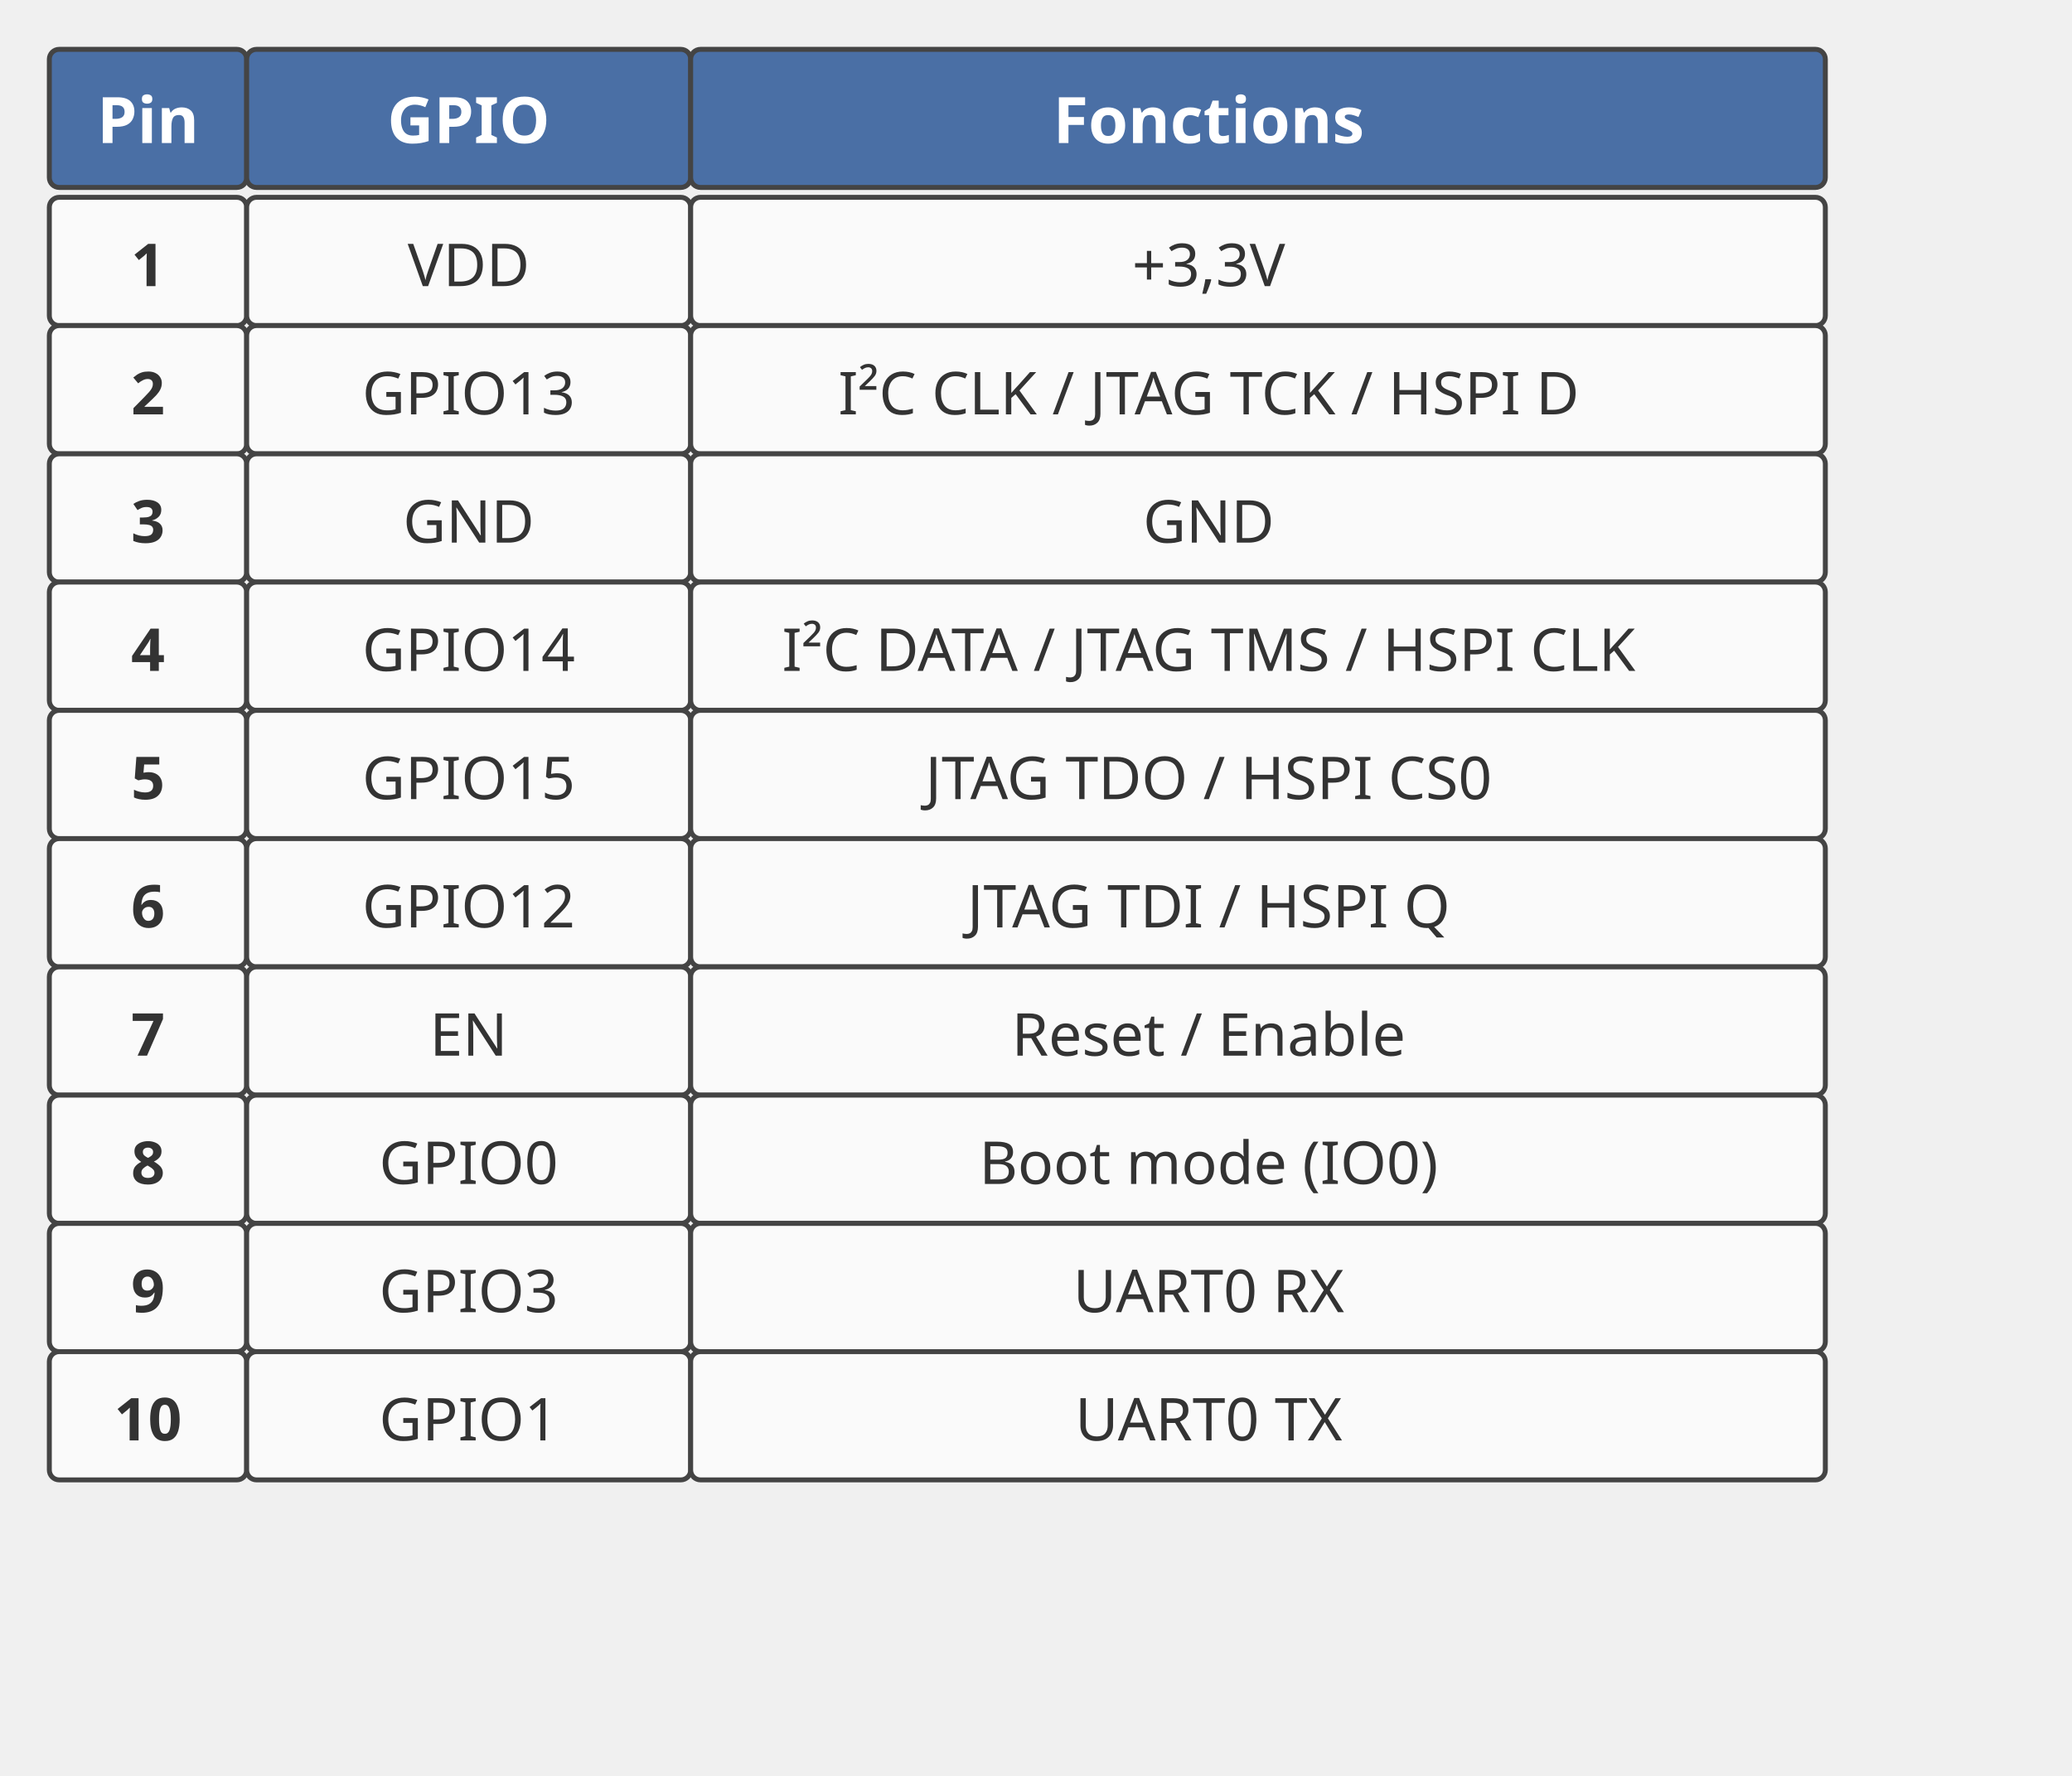
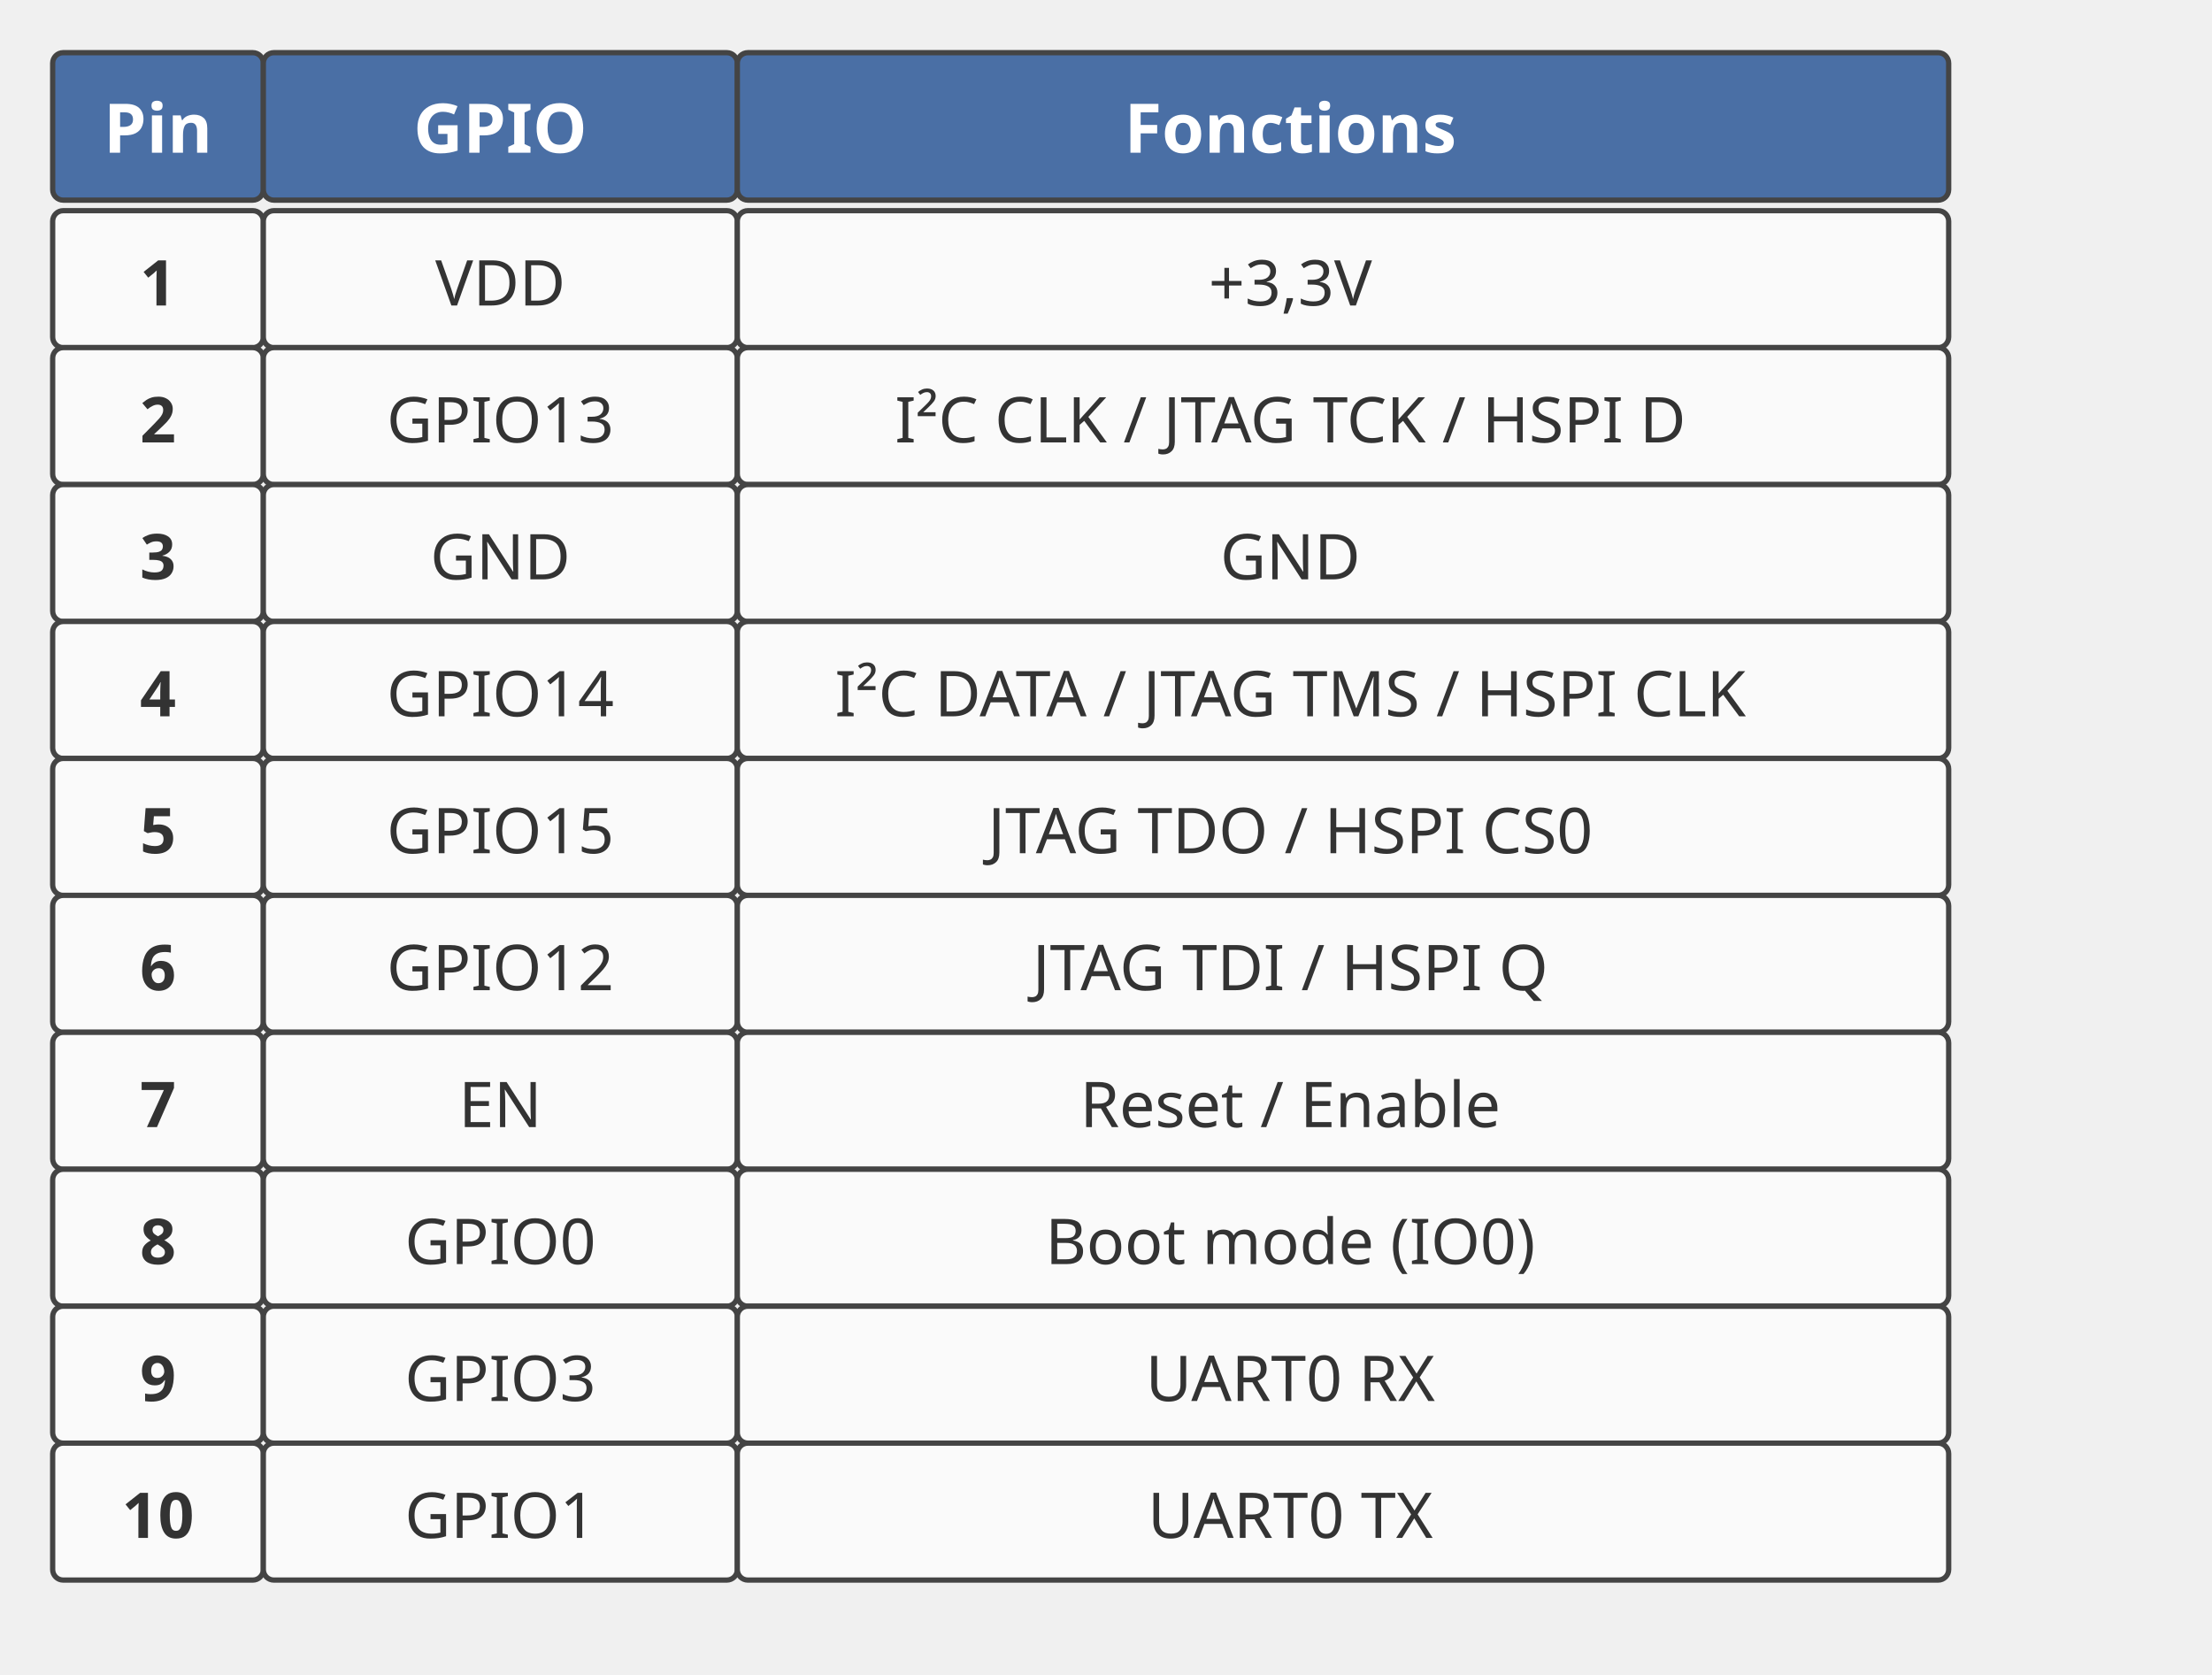
- <svg xmlns="http://www.w3.org/2000/svg" width="420" height="360">
+ <svg xmlns="http://www.w3.org/2000/svg" width="420" height="318">
  <style>
    .header { font: bold 13px sans-serif; fill: #fff; }
    .cell { font: 12px sans-serif; fill: #333; }
    .pin { font: bold 12px sans-serif; fill: #333; }
    .box { stroke: #444; fill: #fafafa; rx: 2; }
    .headbox { stroke: #444; fill: #4a6fa5; rx: 2; }
  </style>
  <rect x="10" y="10" width="40" height="28" class="headbox" />
  <text x="30" y="29" text-anchor="middle" class="header">Pin</text>
  <rect x="50" y="10" width="90" height="28" class="headbox" />
  <text x="95" y="29" text-anchor="middle" class="header">GPIO</text>
  <rect x="140" y="10" width="230" height="28" class="headbox" />
  <text x="245" y="29" text-anchor="middle" class="header">Fonctions</text>
  <rect x="10" y="40" width="40" height="26" class="box" />
  <text x="30" y="58" text-anchor="middle" class="pin">1</text>
  <rect x="50" y="40" width="90" height="26" class="box" />
  <text x="95" y="58" text-anchor="middle" class="cell">VDD</text>
  <rect x="140" y="40" width="230" height="26" class="box" />
  <text x="245" y="58" text-anchor="middle" class="cell">+3,3V</text>
  <rect x="10" y="66" width="40" height="26" class="box" />
  <text x="30" y="84" text-anchor="middle" class="pin">2</text>
  <rect x="50" y="66" width="90" height="26" class="box" />
  <text x="95" y="84" text-anchor="middle" class="cell">GPIO13</text>
  <rect x="140" y="66" width="230" height="26" class="box" />
  <text x="245" y="84" text-anchor="middle" class="cell">I²C CLK / JTAG TCK / HSPI D</text>
  <rect x="10" y="92" width="40" height="26" class="box" />
  <text x="30" y="110" text-anchor="middle" class="pin">3</text>
  <rect x="50" y="92" width="90" height="26" class="box" />
  <text x="95" y="110" text-anchor="middle" class="cell">GND</text>
  <rect x="140" y="92" width="230" height="26" class="box" />
  <text x="245" y="110" text-anchor="middle" class="cell">GND</text>
  <rect x="10" y="118" width="40" height="26" class="box" />
  <text x="30" y="136" text-anchor="middle" class="pin">4</text>
  <rect x="50" y="118" width="90" height="26" class="box" />
  <text x="95" y="136" text-anchor="middle" class="cell">GPIO14</text>
  <rect x="140" y="118" width="230" height="26" class="box" />
  <text x="245" y="136" text-anchor="middle" class="cell">I²C DATA / JTAG TMS / HSPI CLK</text>
  <rect x="10" y="144" width="40" height="26" class="box" />
  <text x="30" y="162" text-anchor="middle" class="pin">5</text>
  <rect x="50" y="144" width="90" height="26" class="box" />
  <text x="95" y="162" text-anchor="middle" class="cell">GPIO15</text>
  <rect x="140" y="144" width="230" height="26" class="box" />
  <text x="245" y="162" text-anchor="middle" class="cell">JTAG TDO / HSPI CS0</text>
  <rect x="10" y="170" width="40" height="26" class="box" />
  <text x="30" y="188" text-anchor="middle" class="pin">6</text>
  <rect x="50" y="170" width="90" height="26" class="box" />
  <text x="95" y="188" text-anchor="middle" class="cell">GPIO12</text>
  <rect x="140" y="170" width="230" height="26" class="box" />
  <text x="245" y="188" text-anchor="middle" class="cell">JTAG TDI / HSPI Q</text>
  <rect x="10" y="196" width="40" height="26" class="box" />
  <text x="30" y="214" text-anchor="middle" class="pin">7</text>
  <rect x="50" y="196" width="90" height="26" class="box" />
  <text x="95" y="214" text-anchor="middle" class="cell">EN</text>
  <rect x="140" y="196" width="230" height="26" class="box" />
  <text x="245" y="214" text-anchor="middle" class="cell">Reset / Enable</text>
  <rect x="10" y="222" width="40" height="26" class="box" />
  <text x="30" y="240" text-anchor="middle" class="pin">8</text>
  <rect x="50" y="222" width="90" height="26" class="box" />
  <text x="95" y="240" text-anchor="middle" class="cell">GPIO0</text>
  <rect x="140" y="222" width="230" height="26" class="box" />
  <text x="245" y="240" text-anchor="middle" class="cell">Boot mode (IO0)</text>
  <rect x="10" y="248" width="40" height="26" class="box" />
  <text x="30" y="266" text-anchor="middle" class="pin">9</text>
  <rect x="50" y="248" width="90" height="26" class="box" />
  <text x="95" y="266" text-anchor="middle" class="cell">GPIO3</text>
  <rect x="140" y="248" width="230" height="26" class="box" />
  <text x="245" y="266" text-anchor="middle" class="cell">UART0 RX</text>
  <rect x="10" y="274" width="40" height="26" class="box" />
  <text x="30" y="292" text-anchor="middle" class="pin">10</text>
  <rect x="50" y="274" width="90" height="26" class="box" />
  <text x="95" y="292" text-anchor="middle" class="cell">GPIO1</text>
  <rect x="140" y="274" width="230" height="26" class="box" />
  <text x="245" y="292" text-anchor="middle" class="cell">UART0 TX</text>
</svg>
